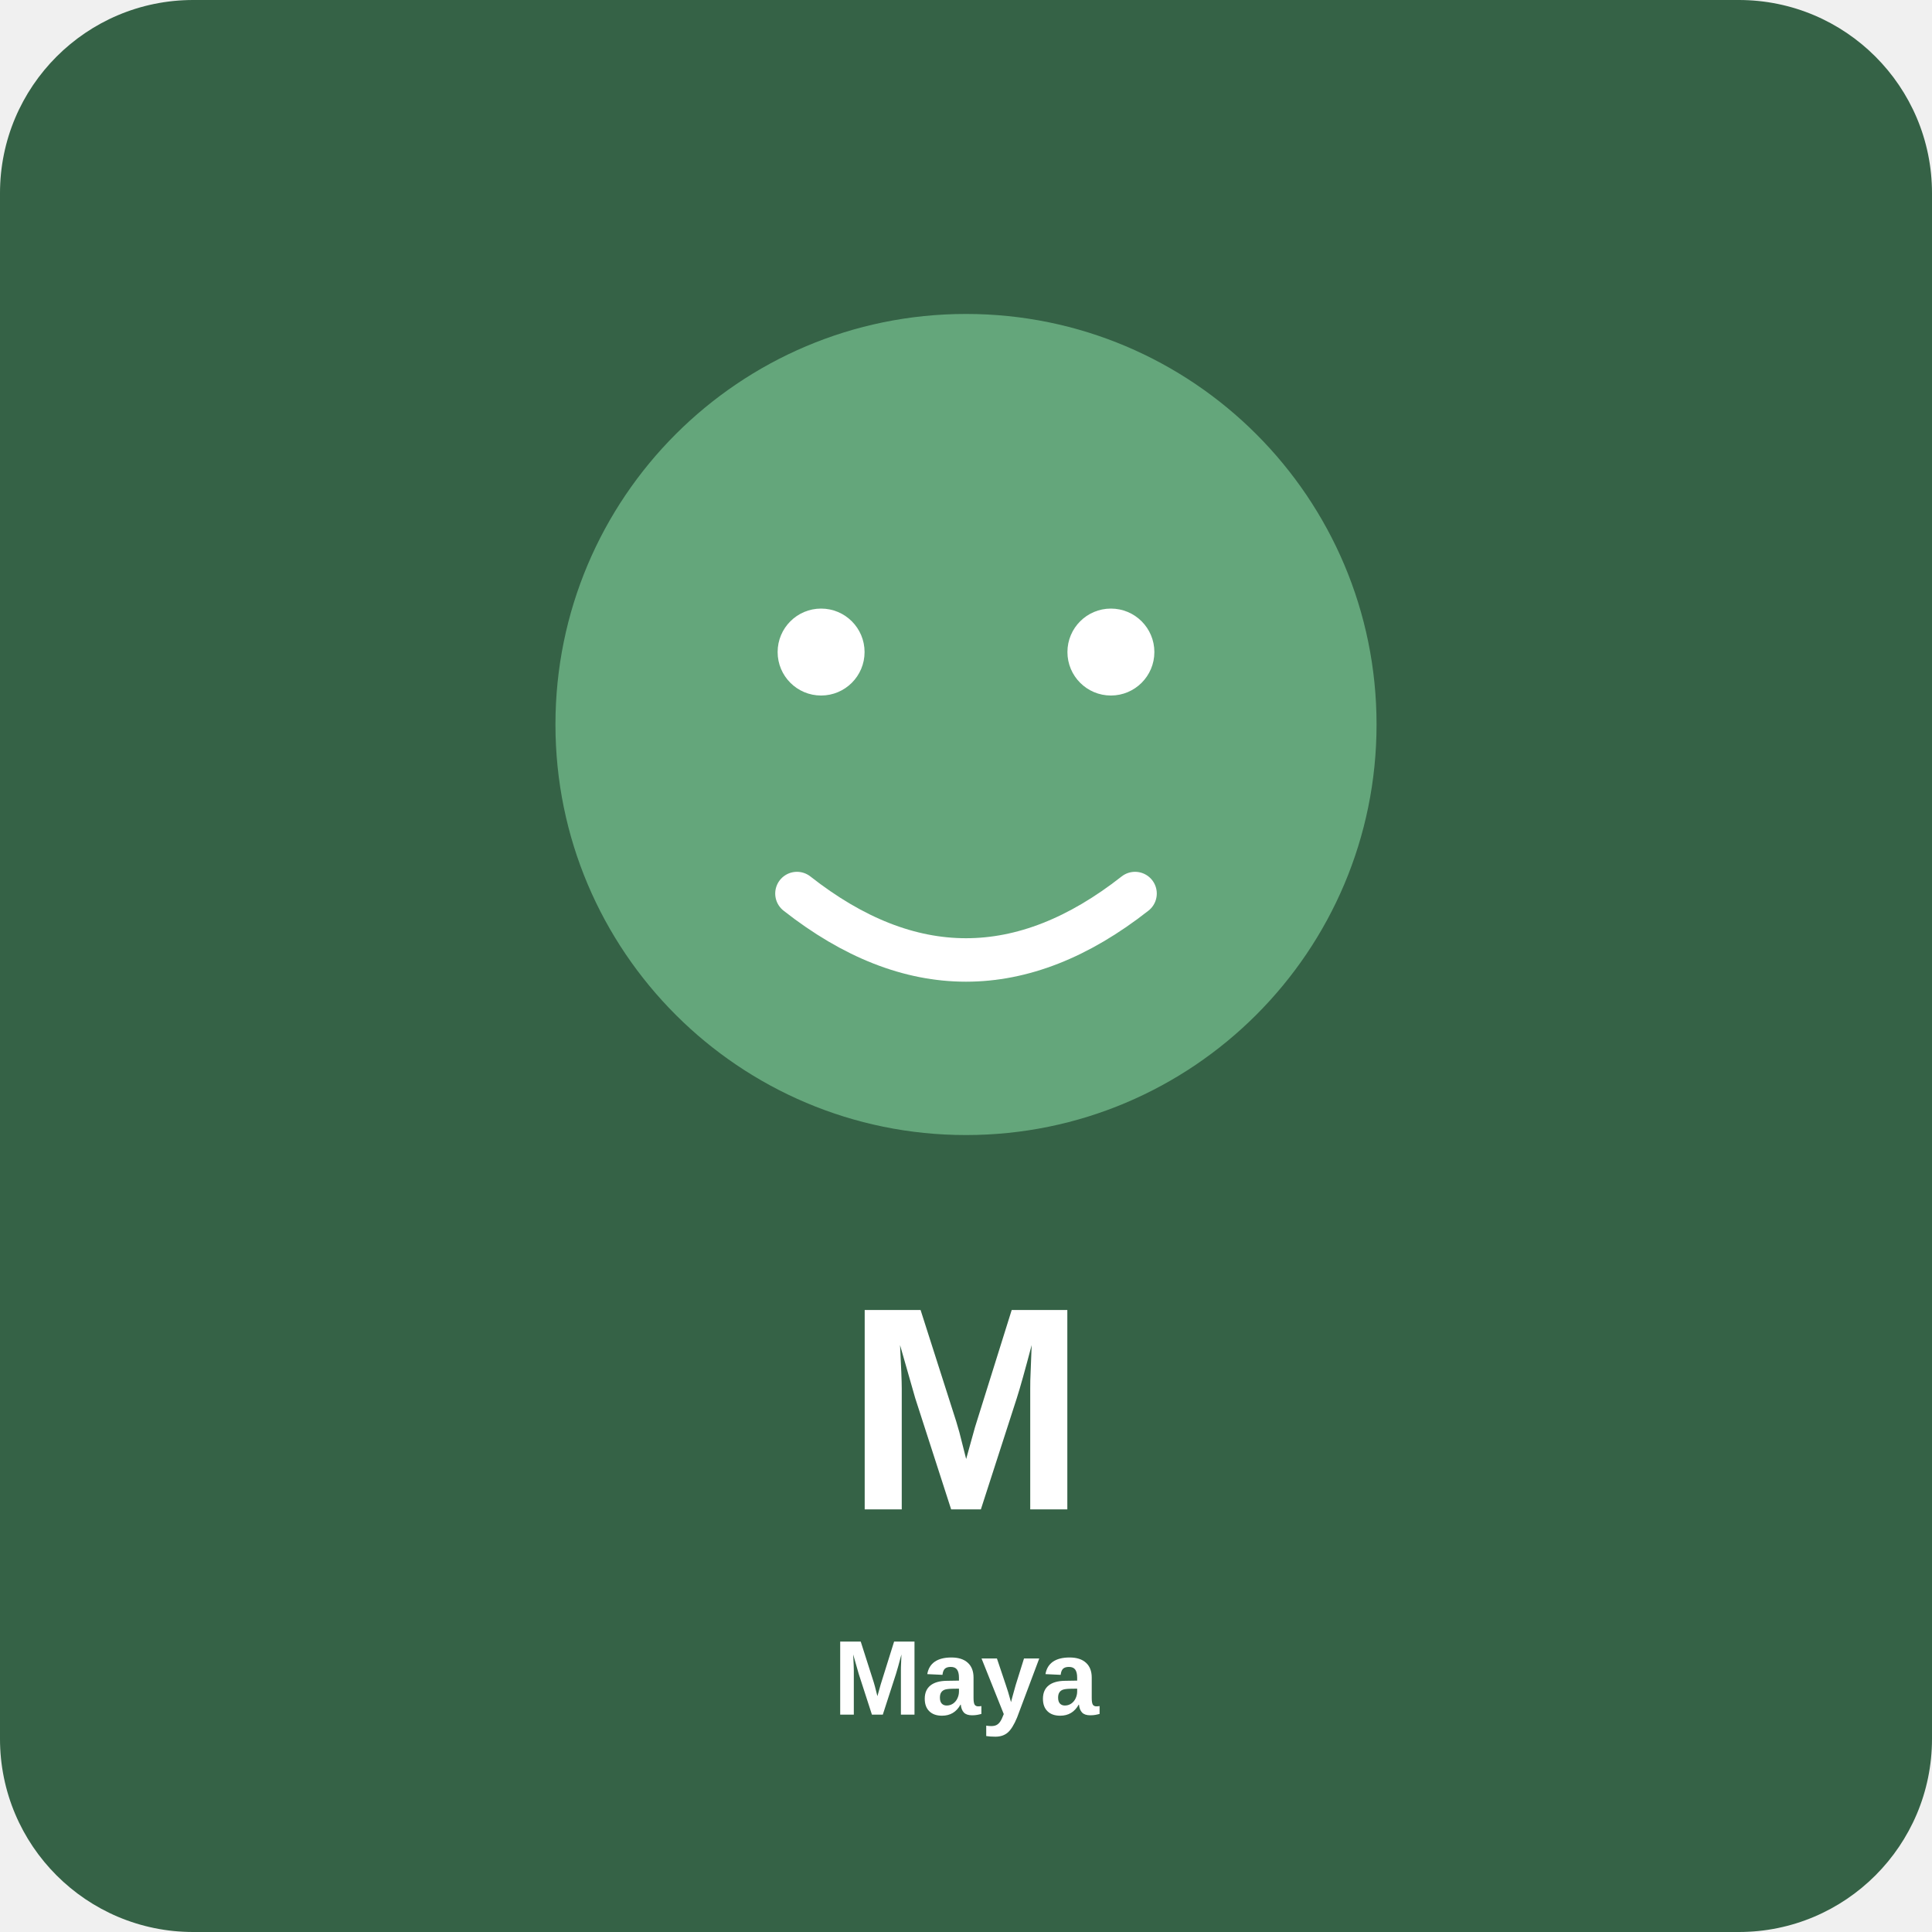
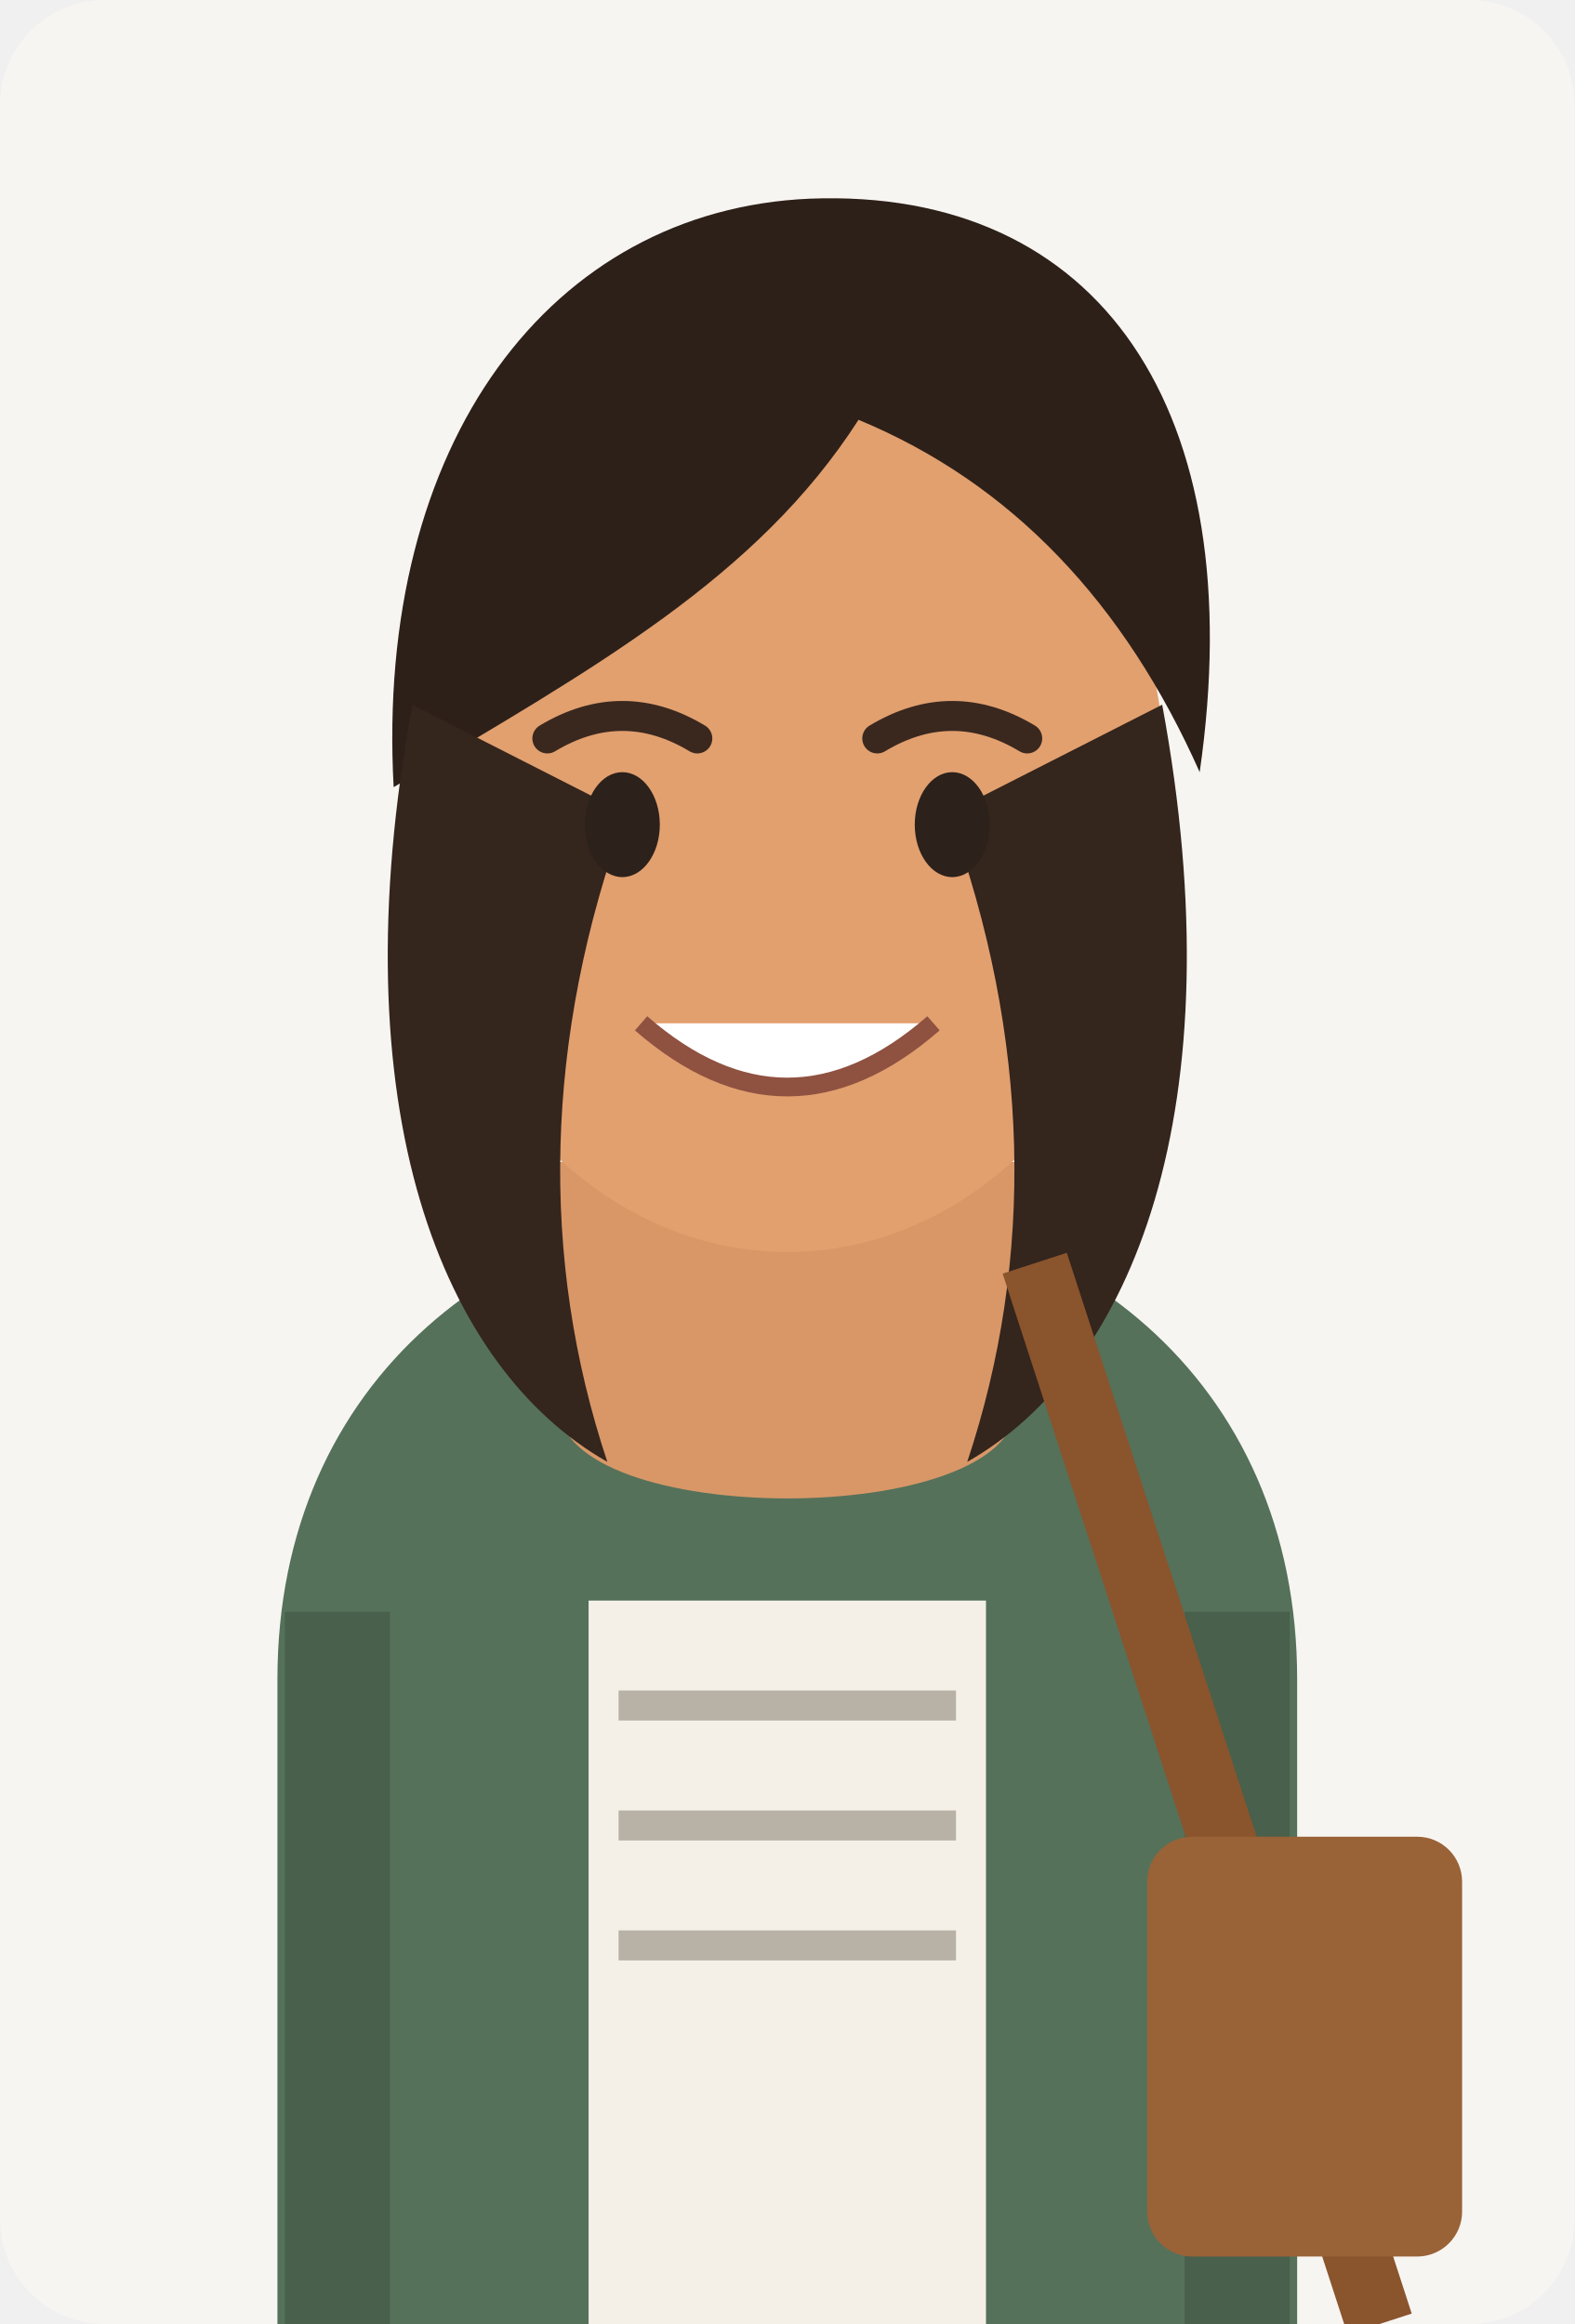
- <svg xmlns="http://www.w3.org/2000/svg" width="800" height="800" viewBox="0 0 800 800">
-   <rect width="800" height="800" rx="80" fill="#356246" />
-   <circle cx="400" cy="300" r="170" fill="#64a67b" />
-   <circle cx="340" cy="270" r="18" fill="#ffffff" />
-   <circle cx="460" cy="270" r="18" fill="#ffffff" />
-   <path d="M330 370 Q400 425 470 370" fill="none" stroke="#ffffff" stroke-width="18" stroke-linecap="round" />
-   <text x="400" y="625" text-anchor="middle" font-family="Arial" font-size="120" font-weight="700" fill="#ffffff">M</text>
-   <text x="400" y="710" text-anchor="middle" font-family="Arial" font-size="44" font-weight="700" fill="#ffffff">Maya</text>
+ <svg xmlns="http://www.w3.org/2000/svg" viewBox="0 0 420 620" role="img" aria-labelledby="title desc">
+   <rect width="420" height="620" rx="28" fill="#f7f5f1" />
+   <path d="M74 620V448c0-80 61-128 136-128s136 48 136 128v172" fill="#55715a" />
+   <path d="M149 310v65c0 33 122 33 122 0v-65" fill="#d99767" />
+   <ellipse cx="210" cy="211" rx="101" ry="123" fill="#e2a06f" />
+   <path d="M105 210c-5-92 42-154 111-157 77-3 118 56 104 153-20-45-50-77-91-94-27 42-70 66-124 98z" fill="#2d2019" />
+   <path d="M110 188c-20 108 8 177 52 202-18-54-17-113 5-173M310 188c20 108-8 177-52 202 18-54 17-113-5-173" fill="#34251d" />
+   <ellipse cx="166" cy="220" rx="10" ry="14" fill="#2c211b" />
+   <ellipse cx="254" cy="220" rx="10" ry="14" fill="#2c211b" />
+   <path d="M146 197q20-12 40 0M234 197q20-12 40 0" fill="none" stroke="#3a281f" stroke-width="8" stroke-linecap="round" />
+   <path d="M171 273q39 34 78 0" fill="#fff" stroke="#8f5140" stroke-width="5" stroke-linejoin="round" />
+   <path d="M157 427h106v193H157z" fill="#f4f0e8" />
+   <path d="M165 455h90M165 487h90M165 519h90" stroke="#b7b1a6" stroke-width="8" />
+   <path d="M90 620V430M330 620V430" stroke="#48604c" stroke-width="28" />
+   <path d="M276 337L368 620" stroke="#8a542d" stroke-width="18" />
+   <rect x="306" y="490" width="84" height="112" rx="12" fill="#9a6237" />
</svg>
